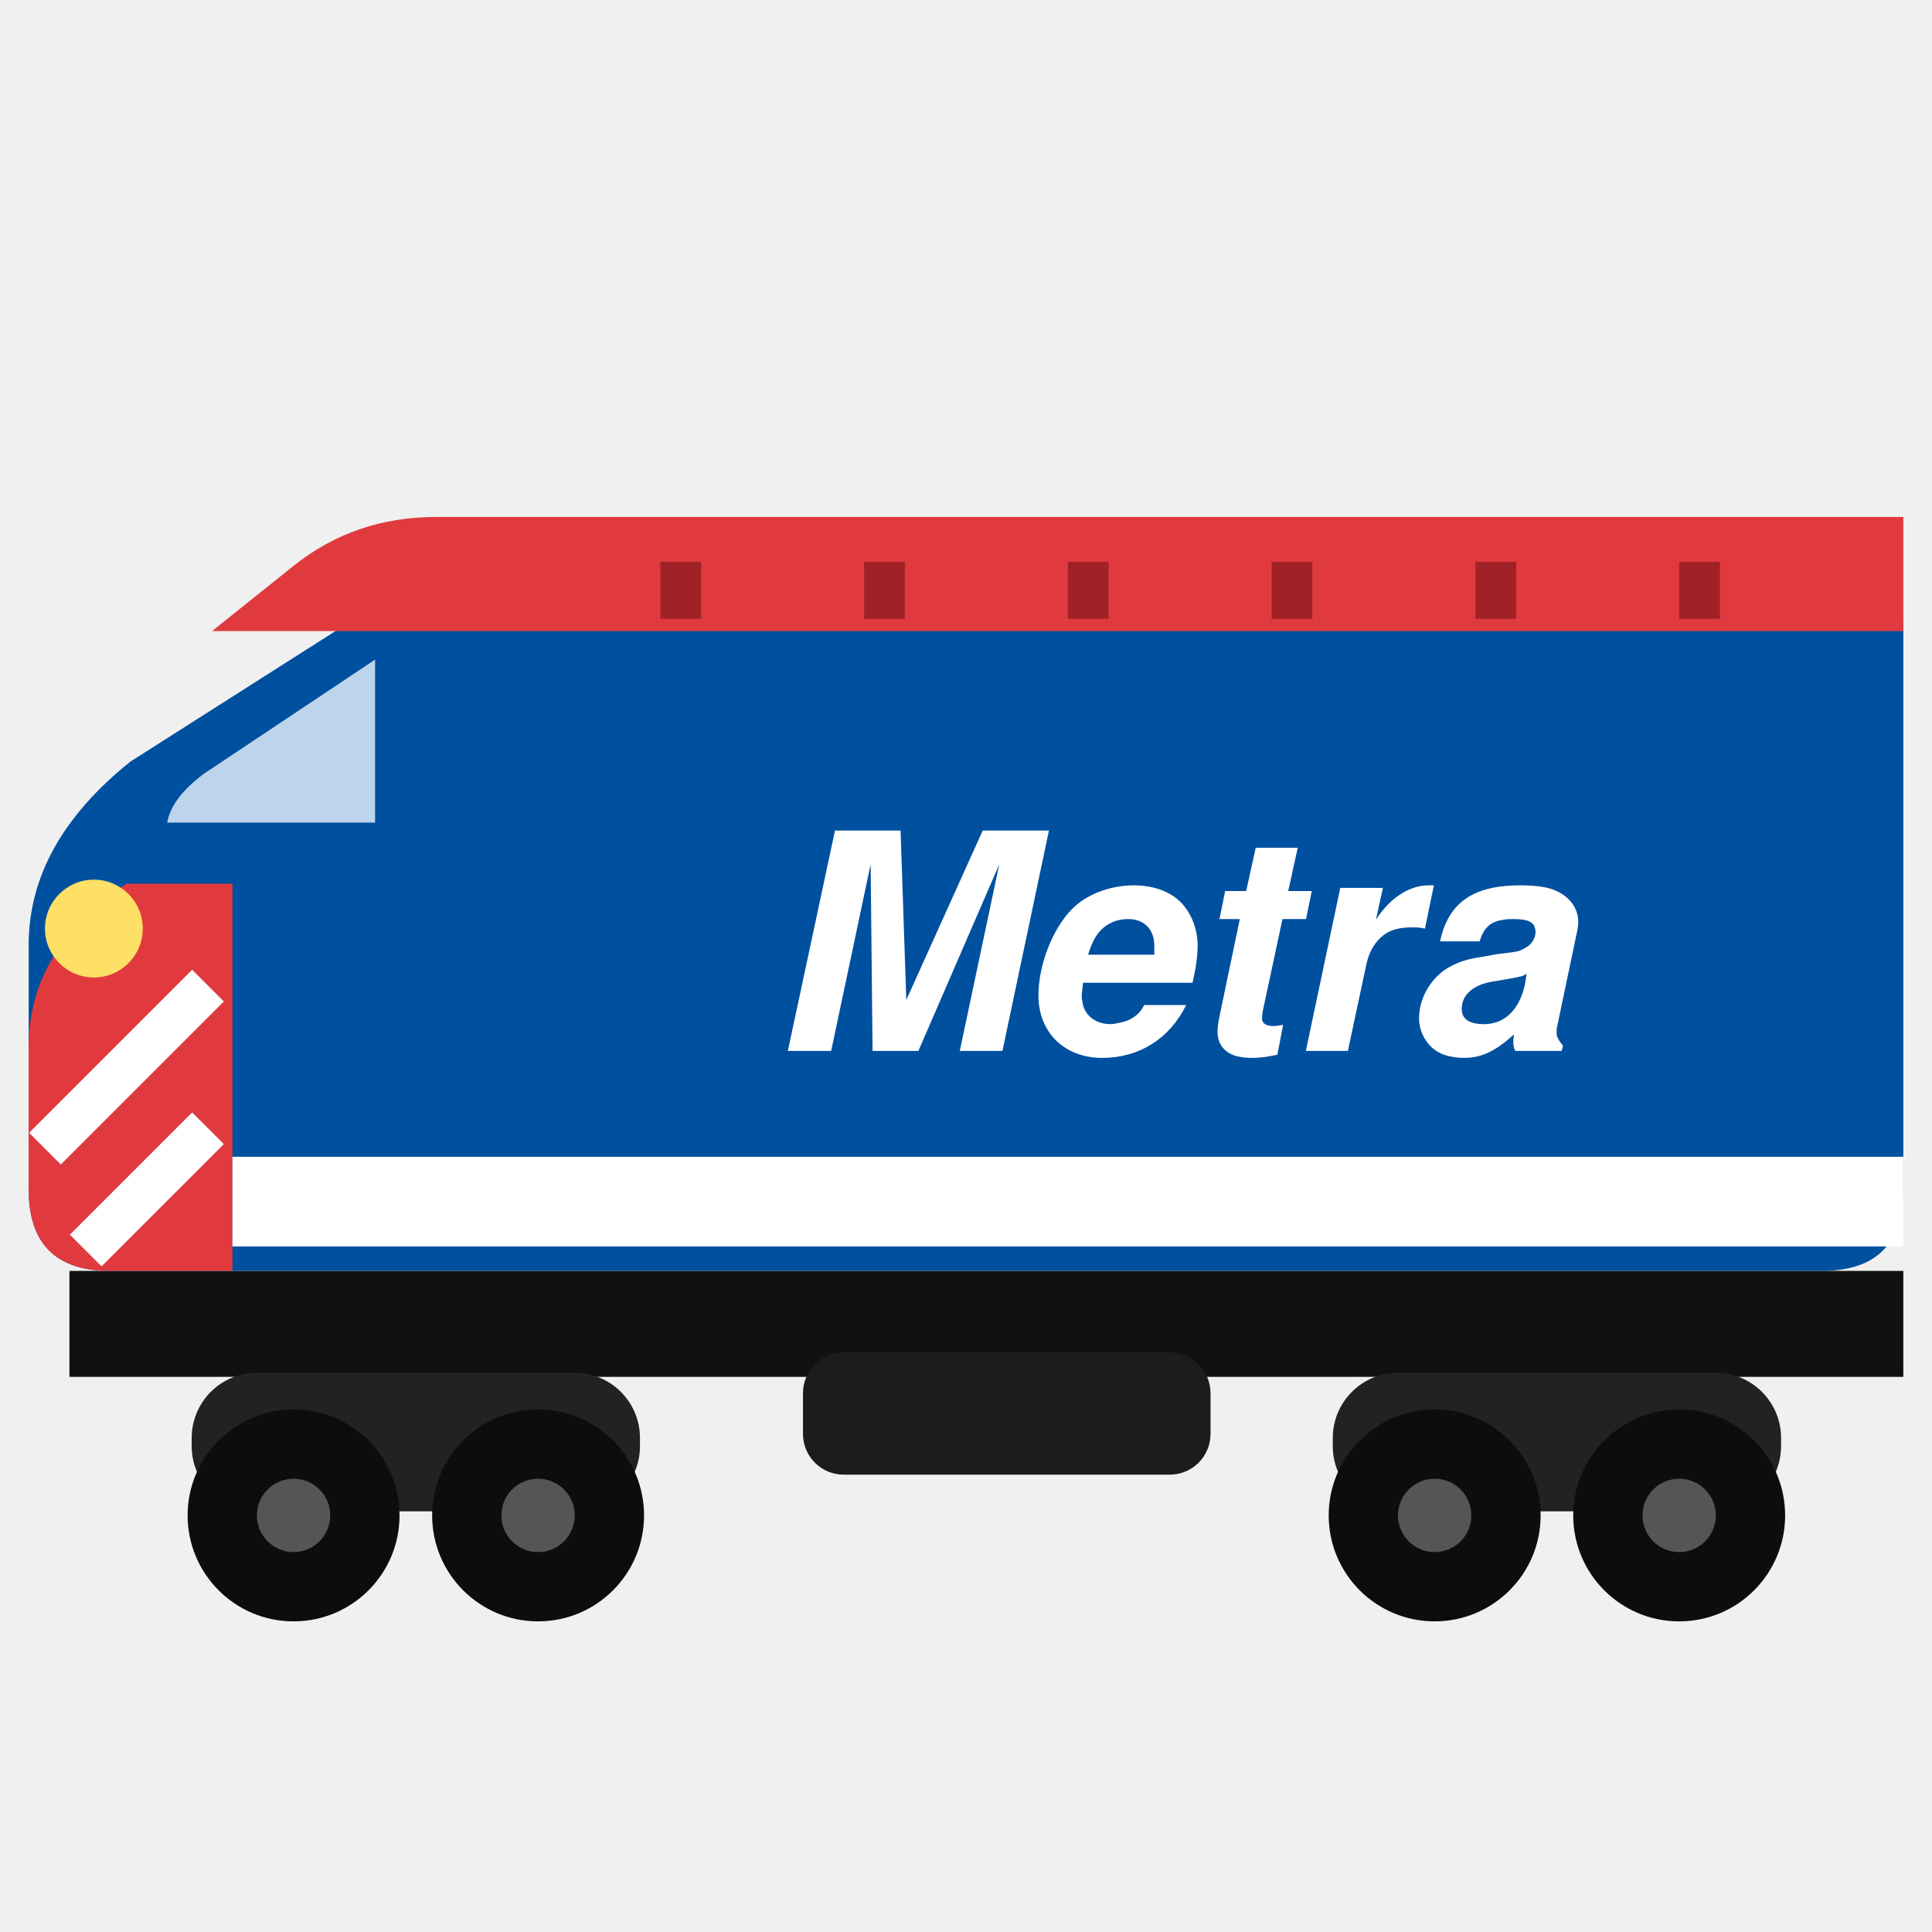
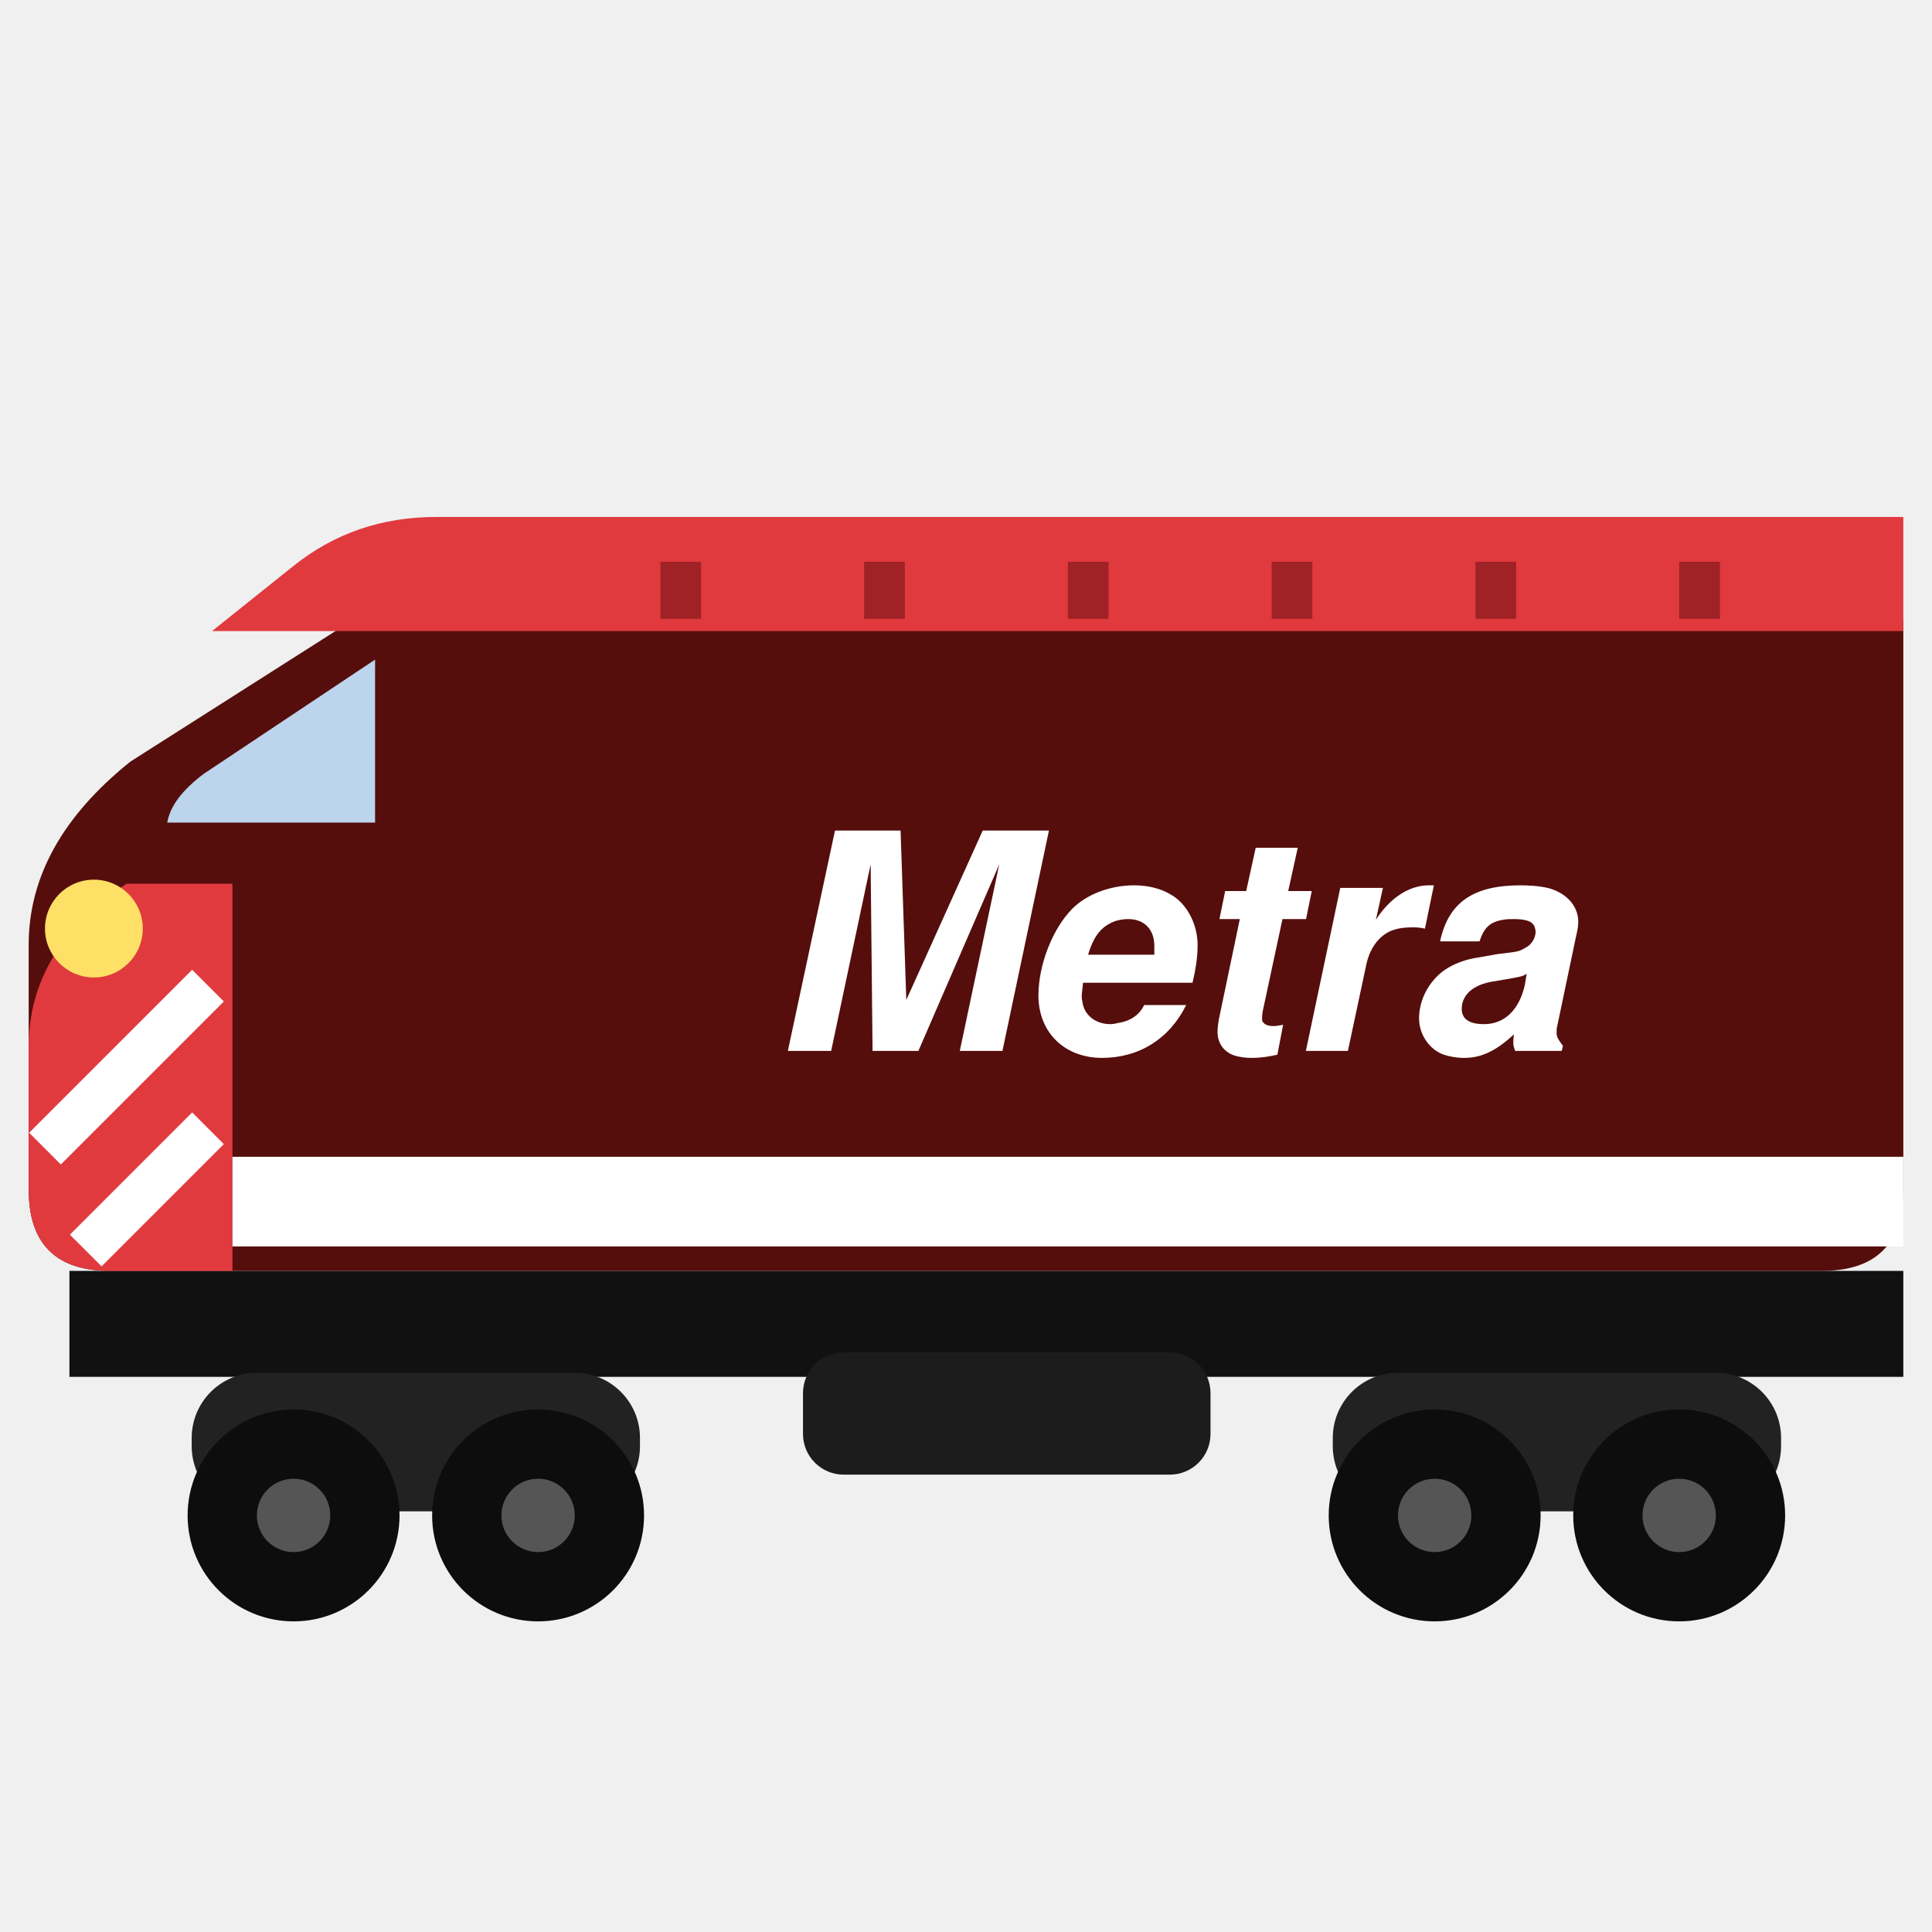
<svg xmlns="http://www.w3.org/2000/svg" viewBox="0 0 64 64">
  <g transform="translate(32,34) scale(1.35) translate(-32,-34)">
    <g transform="translate(64,0) scale(-1,1)">
      <g>
        <rect x="9" y="40" width="45" height="2.6" fill="#111111" />
        <rect x="26" y="42" width="10" height="3" rx="1" fill="#1c1c1c" />
        <rect x="12" y="42.5" width="11" height="3.4" rx="1.6" fill="#222222" />
        <rect x="40" y="42.5" width="11" height="3.4" rx="1.6" fill="#222222" />
        <g fill="#0d0d0d">
          <circle cx="14.5" cy="46" r="2.6" />
          <circle cx="20.5" cy="46" r="2.6" />
          <circle cx="42.5" cy="46" r="2.6" />
          <circle cx="48.5" cy="46" r="2.6" />
        </g>
        <g fill="#555555">
          <circle cx="14.5" cy="46" r=".9" />
          <circle cx="20.5" cy="46" r=".9" />
          <circle cx="42.5" cy="46" r=".9" />
          <circle cx="48.5" cy="46" r=".9" />
        </g>
-         <path d="M9 24 h38 l5.5 3.5 q2.5 2 2.5 4.5 v6 q0 2 -2 2 h-42 q-2 0 -2 -2 z" fill="#0050a0" />
+         <path d="M9 24 h38 l5.5 3.5 q2.5 2 2.5 4.5 v6 q0 2 -2 2 h-42 q-2 0 -2 -2 z" fill="#550E0C" />
        <path d="M9 21.5 h36 q2 0 3.5 1.2 l2 1.6 -41.5 0 z" fill="#e03a3e" />
        <g stroke="#a02226" stroke-width="1">
          <line x1="14" y1="22.6" x2="14" y2="24" />
          <line x1="19" y1="22.6" x2="19" y2="24" />
          <line x1="24" y1="22.6" x2="24" y2="24" />
          <line x1="29" y1="22.6" x2="29" y2="24" />
          <line x1="34" y1="22.6" x2="34" y2="24" />
          <line x1="39" y1="22.6" x2="39" y2="24" />
        </g>
        <path d="M46.5 25 l4.2 2.8 q.8 .6 .9 1.2 l-5.1 0 z" fill="#bcd4ec" />
        <path d="M52.6 30.5 q2.4 1.6 2.4 4v3.5 q0 2 -2 2 h-3 v-9.5 z" fill="#e03a3e" />
        <g stroke="#ffffff" stroke-width="1.1">
          <line x1="50.6" y1="33" x2="54.6" y2="37" />
          <line x1="50.6" y1="36.5" x2="53.6" y2="39.5" />
        </g>
        <rect x="9" y="37.2" width="41" height="2.2" fill="#ffffff" />
        <text x="27" y="34.6" font-family="Helvetica, Arial, sans-serif" font-size="7.4" font-weight="bold" font-style="italic" fill="#ffffff" text-anchor="middle" transform="translate(54,0) scale(-1,1)">Metra</text>
        <circle cx="53.4" cy="31.6" r="1.2" fill="#ffe066" />
      </g>
    </g>
  </g>
</svg>
